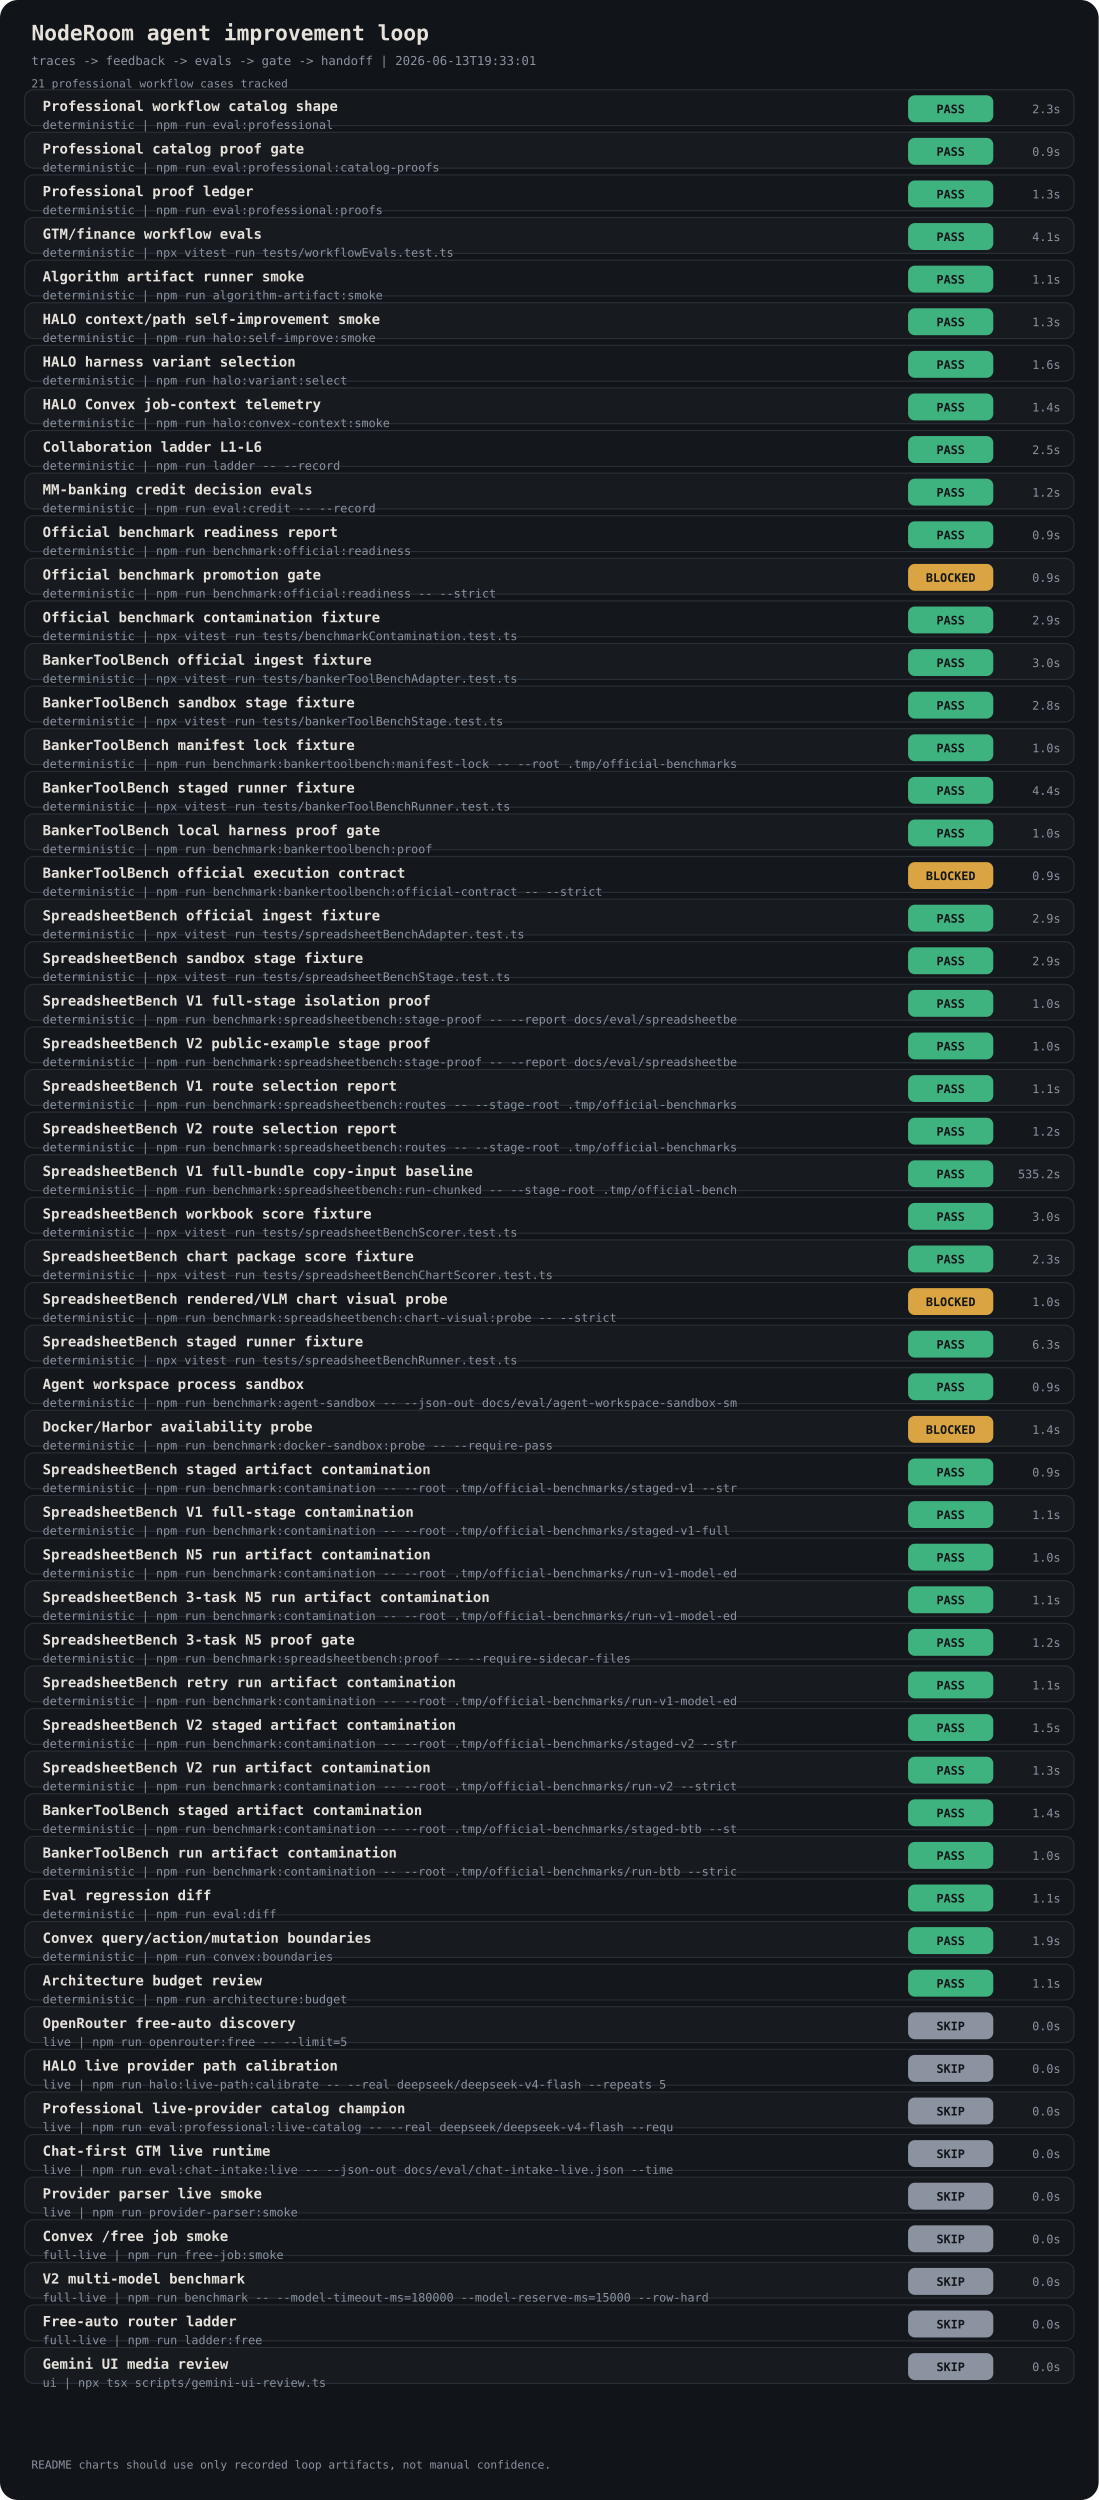
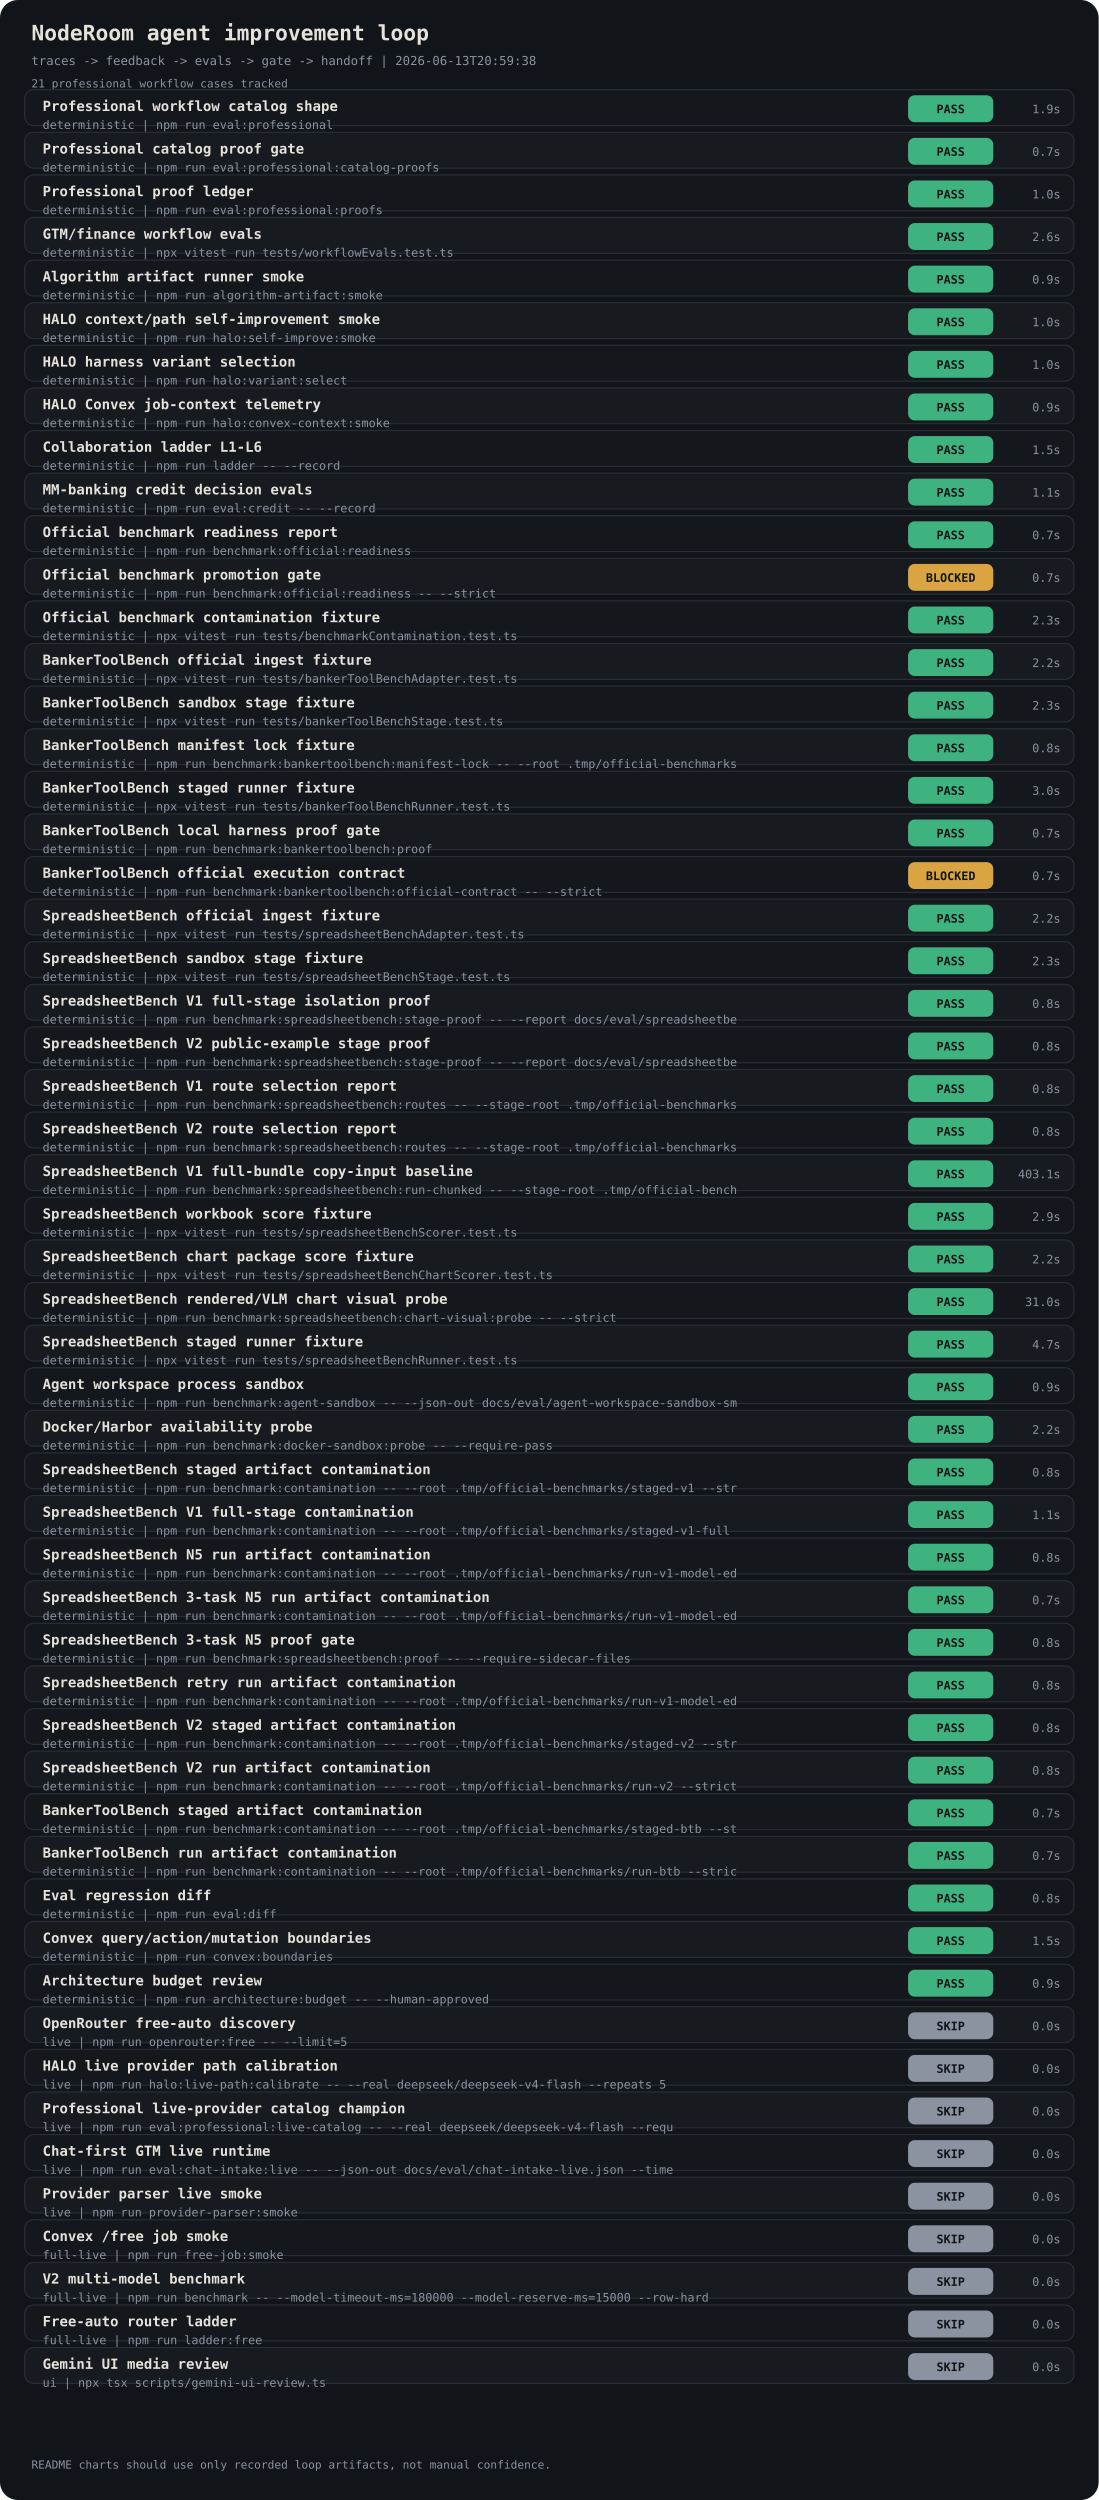
<svg xmlns="http://www.w3.org/2000/svg" width="980" height="2230" viewBox="0 0 980 2230" font-family="ui-monospace, 'JetBrains Mono', monospace">
  <rect width="980" height="2230" rx="16" fill="#111418" />
  <text x="28" y="36" fill="#E6E1DA" font-size="19" font-weight="700">NodeRoom agent improvement loop</text>
-   <text x="28" y="58" fill="#8B93A1" font-size="11">traces -&gt; feedback -&gt; evals -&gt; gate -&gt; handoff | 2026-06-13T19:33:01</text>
+   <text x="28" y="58" fill="#8B93A1" font-size="11">traces -&gt; feedback -&gt; evals -&gt; gate -&gt; handoff | 2026-06-13T20:59:38</text>
  <text x="28" y="78" fill="#8B93A1" font-size="10">21 professional workflow cases tracked</text>
  <rect x="22" y="80" width="936" height="32" rx="8" fill="#14181D" stroke="#2A2F37" />
  <text x="38" y="99" fill="#E6E1DA" font-size="12.5" font-weight="700">Professional workflow catalog shape</text>
  <text x="38" y="115" fill="#8B93A1" font-size="10.5">deterministic | npm run eval:professional</text>
  <rect x="810" y="85" width="76" height="24" rx="6" fill="#3FB37F" />
  <text x="848" y="101" fill="#111418" font-size="10.5" text-anchor="middle" font-weight="800">PASS</text>
-   <text x="946" y="101" fill="#8B93A1" font-size="10.5" text-anchor="end">2.3s</text>
+   <text x="946" y="101" fill="#8B93A1" font-size="10.5" text-anchor="end">1.9s</text>
  <rect x="22" y="118" width="936" height="32" rx="8" fill="#171B20" stroke="#2A2F37" />
  <text x="38" y="137" fill="#E6E1DA" font-size="12.5" font-weight="700">Professional catalog proof gate</text>
  <text x="38" y="153" fill="#8B93A1" font-size="10.5">deterministic | npm run eval:professional:catalog-proofs</text>
  <rect x="810" y="123" width="76" height="24" rx="6" fill="#3FB37F" />
  <text x="848" y="139" fill="#111418" font-size="10.5" text-anchor="middle" font-weight="800">PASS</text>
-   <text x="946" y="139" fill="#8B93A1" font-size="10.5" text-anchor="end">0.9s</text>
+   <text x="946" y="139" fill="#8B93A1" font-size="10.5" text-anchor="end">0.7s</text>
  <rect x="22" y="156" width="936" height="32" rx="8" fill="#14181D" stroke="#2A2F37" />
  <text x="38" y="175" fill="#E6E1DA" font-size="12.5" font-weight="700">Professional proof ledger</text>
  <text x="38" y="191" fill="#8B93A1" font-size="10.5">deterministic | npm run eval:professional:proofs</text>
  <rect x="810" y="161" width="76" height="24" rx="6" fill="#3FB37F" />
  <text x="848" y="177" fill="#111418" font-size="10.5" text-anchor="middle" font-weight="800">PASS</text>
-   <text x="946" y="177" fill="#8B93A1" font-size="10.5" text-anchor="end">1.3s</text>
+   <text x="946" y="177" fill="#8B93A1" font-size="10.5" text-anchor="end">1.0s</text>
  <rect x="22" y="194" width="936" height="32" rx="8" fill="#171B20" stroke="#2A2F37" />
  <text x="38" y="213" fill="#E6E1DA" font-size="12.5" font-weight="700">GTM/finance workflow evals</text>
  <text x="38" y="229" fill="#8B93A1" font-size="10.5">deterministic | npx vitest run tests/workflowEvals.test.ts</text>
  <rect x="810" y="199" width="76" height="24" rx="6" fill="#3FB37F" />
  <text x="848" y="215" fill="#111418" font-size="10.5" text-anchor="middle" font-weight="800">PASS</text>
-   <text x="946" y="215" fill="#8B93A1" font-size="10.5" text-anchor="end">4.1s</text>
+   <text x="946" y="215" fill="#8B93A1" font-size="10.5" text-anchor="end">2.6s</text>
  <rect x="22" y="232" width="936" height="32" rx="8" fill="#14181D" stroke="#2A2F37" />
  <text x="38" y="251" fill="#E6E1DA" font-size="12.5" font-weight="700">Algorithm artifact runner smoke</text>
  <text x="38" y="267" fill="#8B93A1" font-size="10.5">deterministic | npm run algorithm-artifact:smoke</text>
  <rect x="810" y="237" width="76" height="24" rx="6" fill="#3FB37F" />
  <text x="848" y="253" fill="#111418" font-size="10.5" text-anchor="middle" font-weight="800">PASS</text>
-   <text x="946" y="253" fill="#8B93A1" font-size="10.5" text-anchor="end">1.1s</text>
+   <text x="946" y="253" fill="#8B93A1" font-size="10.5" text-anchor="end">0.9s</text>
  <rect x="22" y="270" width="936" height="32" rx="8" fill="#171B20" stroke="#2A2F37" />
  <text x="38" y="289" fill="#E6E1DA" font-size="12.5" font-weight="700">HALO context/path self-improvement smoke</text>
  <text x="38" y="305" fill="#8B93A1" font-size="10.5">deterministic | npm run halo:self-improve:smoke</text>
  <rect x="810" y="275" width="76" height="24" rx="6" fill="#3FB37F" />
  <text x="848" y="291" fill="#111418" font-size="10.5" text-anchor="middle" font-weight="800">PASS</text>
-   <text x="946" y="291" fill="#8B93A1" font-size="10.5" text-anchor="end">1.3s</text>
+   <text x="946" y="291" fill="#8B93A1" font-size="10.5" text-anchor="end">1.0s</text>
  <rect x="22" y="308" width="936" height="32" rx="8" fill="#14181D" stroke="#2A2F37" />
  <text x="38" y="327" fill="#E6E1DA" font-size="12.5" font-weight="700">HALO harness variant selection</text>
  <text x="38" y="343" fill="#8B93A1" font-size="10.5">deterministic | npm run halo:variant:select</text>
  <rect x="810" y="313" width="76" height="24" rx="6" fill="#3FB37F" />
  <text x="848" y="329" fill="#111418" font-size="10.5" text-anchor="middle" font-weight="800">PASS</text>
-   <text x="946" y="329" fill="#8B93A1" font-size="10.5" text-anchor="end">1.6s</text>
+   <text x="946" y="329" fill="#8B93A1" font-size="10.5" text-anchor="end">1.0s</text>
  <rect x="22" y="346" width="936" height="32" rx="8" fill="#171B20" stroke="#2A2F37" />
  <text x="38" y="365" fill="#E6E1DA" font-size="12.5" font-weight="700">HALO Convex job-context telemetry</text>
  <text x="38" y="381" fill="#8B93A1" font-size="10.5">deterministic | npm run halo:convex-context:smoke</text>
  <rect x="810" y="351" width="76" height="24" rx="6" fill="#3FB37F" />
  <text x="848" y="367" fill="#111418" font-size="10.5" text-anchor="middle" font-weight="800">PASS</text>
-   <text x="946" y="367" fill="#8B93A1" font-size="10.5" text-anchor="end">1.4s</text>
+   <text x="946" y="367" fill="#8B93A1" font-size="10.5" text-anchor="end">0.9s</text>
  <rect x="22" y="384" width="936" height="32" rx="8" fill="#14181D" stroke="#2A2F37" />
  <text x="38" y="403" fill="#E6E1DA" font-size="12.5" font-weight="700">Collaboration ladder L1-L6</text>
  <text x="38" y="419" fill="#8B93A1" font-size="10.5">deterministic | npm run ladder -- --record</text>
  <rect x="810" y="389" width="76" height="24" rx="6" fill="#3FB37F" />
  <text x="848" y="405" fill="#111418" font-size="10.5" text-anchor="middle" font-weight="800">PASS</text>
-   <text x="946" y="405" fill="#8B93A1" font-size="10.5" text-anchor="end">2.5s</text>
+   <text x="946" y="405" fill="#8B93A1" font-size="10.5" text-anchor="end">1.5s</text>
  <rect x="22" y="422" width="936" height="32" rx="8" fill="#171B20" stroke="#2A2F37" />
  <text x="38" y="441" fill="#E6E1DA" font-size="12.5" font-weight="700">MM-banking credit decision evals</text>
  <text x="38" y="457" fill="#8B93A1" font-size="10.5">deterministic | npm run eval:credit -- --record</text>
  <rect x="810" y="427" width="76" height="24" rx="6" fill="#3FB37F" />
  <text x="848" y="443" fill="#111418" font-size="10.5" text-anchor="middle" font-weight="800">PASS</text>
-   <text x="946" y="443" fill="#8B93A1" font-size="10.5" text-anchor="end">1.2s</text>
+   <text x="946" y="443" fill="#8B93A1" font-size="10.5" text-anchor="end">1.1s</text>
  <rect x="22" y="460" width="936" height="32" rx="8" fill="#14181D" stroke="#2A2F37" />
  <text x="38" y="479" fill="#E6E1DA" font-size="12.5" font-weight="700">Official benchmark readiness report</text>
  <text x="38" y="495" fill="#8B93A1" font-size="10.5">deterministic | npm run benchmark:official:readiness</text>
  <rect x="810" y="465" width="76" height="24" rx="6" fill="#3FB37F" />
  <text x="848" y="481" fill="#111418" font-size="10.5" text-anchor="middle" font-weight="800">PASS</text>
-   <text x="946" y="481" fill="#8B93A1" font-size="10.5" text-anchor="end">0.9s</text>
+   <text x="946" y="481" fill="#8B93A1" font-size="10.5" text-anchor="end">0.7s</text>
  <rect x="22" y="498" width="936" height="32" rx="8" fill="#171B20" stroke="#2A2F37" />
  <text x="38" y="517" fill="#E6E1DA" font-size="12.5" font-weight="700">Official benchmark promotion gate</text>
  <text x="38" y="533" fill="#8B93A1" font-size="10.5">deterministic | npm run benchmark:official:readiness -- --strict</text>
  <rect x="810" y="503" width="76" height="24" rx="6" fill="#D9A441" />
  <text x="848" y="519" fill="#111418" font-size="10.5" text-anchor="middle" font-weight="800">BLOCKED</text>
-   <text x="946" y="519" fill="#8B93A1" font-size="10.5" text-anchor="end">0.9s</text>
+   <text x="946" y="519" fill="#8B93A1" font-size="10.5" text-anchor="end">0.7s</text>
  <rect x="22" y="536" width="936" height="32" rx="8" fill="#14181D" stroke="#2A2F37" />
  <text x="38" y="555" fill="#E6E1DA" font-size="12.5" font-weight="700">Official benchmark contamination fixture</text>
  <text x="38" y="571" fill="#8B93A1" font-size="10.5">deterministic | npx vitest run tests/benchmarkContamination.test.ts</text>
  <rect x="810" y="541" width="76" height="24" rx="6" fill="#3FB37F" />
  <text x="848" y="557" fill="#111418" font-size="10.5" text-anchor="middle" font-weight="800">PASS</text>
-   <text x="946" y="557" fill="#8B93A1" font-size="10.5" text-anchor="end">2.9s</text>
+   <text x="946" y="557" fill="#8B93A1" font-size="10.5" text-anchor="end">2.3s</text>
  <rect x="22" y="574" width="936" height="32" rx="8" fill="#171B20" stroke="#2A2F37" />
  <text x="38" y="593" fill="#E6E1DA" font-size="12.5" font-weight="700">BankerToolBench official ingest fixture</text>
  <text x="38" y="609" fill="#8B93A1" font-size="10.5">deterministic | npx vitest run tests/bankerToolBenchAdapter.test.ts</text>
  <rect x="810" y="579" width="76" height="24" rx="6" fill="#3FB37F" />
  <text x="848" y="595" fill="#111418" font-size="10.5" text-anchor="middle" font-weight="800">PASS</text>
-   <text x="946" y="595" fill="#8B93A1" font-size="10.5" text-anchor="end">3.0s</text>
+   <text x="946" y="595" fill="#8B93A1" font-size="10.5" text-anchor="end">2.2s</text>
  <rect x="22" y="612" width="936" height="32" rx="8" fill="#14181D" stroke="#2A2F37" />
  <text x="38" y="631" fill="#E6E1DA" font-size="12.5" font-weight="700">BankerToolBench sandbox stage fixture</text>
  <text x="38" y="647" fill="#8B93A1" font-size="10.5">deterministic | npx vitest run tests/bankerToolBenchStage.test.ts</text>
  <rect x="810" y="617" width="76" height="24" rx="6" fill="#3FB37F" />
  <text x="848" y="633" fill="#111418" font-size="10.5" text-anchor="middle" font-weight="800">PASS</text>
-   <text x="946" y="633" fill="#8B93A1" font-size="10.5" text-anchor="end">2.8s</text>
+   <text x="946" y="633" fill="#8B93A1" font-size="10.5" text-anchor="end">2.3s</text>
  <rect x="22" y="650" width="936" height="32" rx="8" fill="#171B20" stroke="#2A2F37" />
  <text x="38" y="669" fill="#E6E1DA" font-size="12.5" font-weight="700">BankerToolBench manifest lock fixture</text>
  <text x="38" y="685" fill="#8B93A1" font-size="10.5">deterministic | npm run benchmark:bankertoolbench:manifest-lock -- --root .tmp/official-benchmarks</text>
  <rect x="810" y="655" width="76" height="24" rx="6" fill="#3FB37F" />
  <text x="848" y="671" fill="#111418" font-size="10.5" text-anchor="middle" font-weight="800">PASS</text>
-   <text x="946" y="671" fill="#8B93A1" font-size="10.5" text-anchor="end">1.0s</text>
+   <text x="946" y="671" fill="#8B93A1" font-size="10.5" text-anchor="end">0.8s</text>
  <rect x="22" y="688" width="936" height="32" rx="8" fill="#14181D" stroke="#2A2F37" />
  <text x="38" y="707" fill="#E6E1DA" font-size="12.5" font-weight="700">BankerToolBench staged runner fixture</text>
  <text x="38" y="723" fill="#8B93A1" font-size="10.5">deterministic | npx vitest run tests/bankerToolBenchRunner.test.ts</text>
  <rect x="810" y="693" width="76" height="24" rx="6" fill="#3FB37F" />
  <text x="848" y="709" fill="#111418" font-size="10.5" text-anchor="middle" font-weight="800">PASS</text>
-   <text x="946" y="709" fill="#8B93A1" font-size="10.5" text-anchor="end">4.4s</text>
+   <text x="946" y="709" fill="#8B93A1" font-size="10.5" text-anchor="end">3.0s</text>
  <rect x="22" y="726" width="936" height="32" rx="8" fill="#171B20" stroke="#2A2F37" />
  <text x="38" y="745" fill="#E6E1DA" font-size="12.5" font-weight="700">BankerToolBench local harness proof gate</text>
  <text x="38" y="761" fill="#8B93A1" font-size="10.5">deterministic | npm run benchmark:bankertoolbench:proof</text>
  <rect x="810" y="731" width="76" height="24" rx="6" fill="#3FB37F" />
  <text x="848" y="747" fill="#111418" font-size="10.5" text-anchor="middle" font-weight="800">PASS</text>
-   <text x="946" y="747" fill="#8B93A1" font-size="10.5" text-anchor="end">1.0s</text>
+   <text x="946" y="747" fill="#8B93A1" font-size="10.5" text-anchor="end">0.7s</text>
  <rect x="22" y="764" width="936" height="32" rx="8" fill="#14181D" stroke="#2A2F37" />
  <text x="38" y="783" fill="#E6E1DA" font-size="12.5" font-weight="700">BankerToolBench official execution contract</text>
  <text x="38" y="799" fill="#8B93A1" font-size="10.5">deterministic | npm run benchmark:bankertoolbench:official-contract -- --strict</text>
  <rect x="810" y="769" width="76" height="24" rx="6" fill="#D9A441" />
  <text x="848" y="785" fill="#111418" font-size="10.5" text-anchor="middle" font-weight="800">BLOCKED</text>
-   <text x="946" y="785" fill="#8B93A1" font-size="10.5" text-anchor="end">0.9s</text>
+   <text x="946" y="785" fill="#8B93A1" font-size="10.5" text-anchor="end">0.7s</text>
  <rect x="22" y="802" width="936" height="32" rx="8" fill="#171B20" stroke="#2A2F37" />
  <text x="38" y="821" fill="#E6E1DA" font-size="12.5" font-weight="700">SpreadsheetBench official ingest fixture</text>
  <text x="38" y="837" fill="#8B93A1" font-size="10.5">deterministic | npx vitest run tests/spreadsheetBenchAdapter.test.ts</text>
  <rect x="810" y="807" width="76" height="24" rx="6" fill="#3FB37F" />
  <text x="848" y="823" fill="#111418" font-size="10.5" text-anchor="middle" font-weight="800">PASS</text>
-   <text x="946" y="823" fill="#8B93A1" font-size="10.5" text-anchor="end">2.9s</text>
+   <text x="946" y="823" fill="#8B93A1" font-size="10.5" text-anchor="end">2.2s</text>
  <rect x="22" y="840" width="936" height="32" rx="8" fill="#14181D" stroke="#2A2F37" />
  <text x="38" y="859" fill="#E6E1DA" font-size="12.5" font-weight="700">SpreadsheetBench sandbox stage fixture</text>
  <text x="38" y="875" fill="#8B93A1" font-size="10.5">deterministic | npx vitest run tests/spreadsheetBenchStage.test.ts</text>
  <rect x="810" y="845" width="76" height="24" rx="6" fill="#3FB37F" />
  <text x="848" y="861" fill="#111418" font-size="10.5" text-anchor="middle" font-weight="800">PASS</text>
-   <text x="946" y="861" fill="#8B93A1" font-size="10.5" text-anchor="end">2.9s</text>
+   <text x="946" y="861" fill="#8B93A1" font-size="10.5" text-anchor="end">2.3s</text>
  <rect x="22" y="878" width="936" height="32" rx="8" fill="#171B20" stroke="#2A2F37" />
  <text x="38" y="897" fill="#E6E1DA" font-size="12.5" font-weight="700">SpreadsheetBench V1 full-stage isolation proof</text>
  <text x="38" y="913" fill="#8B93A1" font-size="10.5">deterministic | npm run benchmark:spreadsheetbench:stage-proof -- --report docs/eval/spreadsheetbe</text>
  <rect x="810" y="883" width="76" height="24" rx="6" fill="#3FB37F" />
  <text x="848" y="899" fill="#111418" font-size="10.5" text-anchor="middle" font-weight="800">PASS</text>
-   <text x="946" y="899" fill="#8B93A1" font-size="10.5" text-anchor="end">1.0s</text>
+   <text x="946" y="899" fill="#8B93A1" font-size="10.5" text-anchor="end">0.8s</text>
  <rect x="22" y="916" width="936" height="32" rx="8" fill="#14181D" stroke="#2A2F37" />
  <text x="38" y="935" fill="#E6E1DA" font-size="12.5" font-weight="700">SpreadsheetBench V2 public-example stage proof</text>
  <text x="38" y="951" fill="#8B93A1" font-size="10.5">deterministic | npm run benchmark:spreadsheetbench:stage-proof -- --report docs/eval/spreadsheetbe</text>
  <rect x="810" y="921" width="76" height="24" rx="6" fill="#3FB37F" />
  <text x="848" y="937" fill="#111418" font-size="10.5" text-anchor="middle" font-weight="800">PASS</text>
-   <text x="946" y="937" fill="#8B93A1" font-size="10.5" text-anchor="end">1.0s</text>
+   <text x="946" y="937" fill="#8B93A1" font-size="10.5" text-anchor="end">0.8s</text>
  <rect x="22" y="954" width="936" height="32" rx="8" fill="#171B20" stroke="#2A2F37" />
  <text x="38" y="973" fill="#E6E1DA" font-size="12.5" font-weight="700">SpreadsheetBench V1 route selection report</text>
  <text x="38" y="989" fill="#8B93A1" font-size="10.5">deterministic | npm run benchmark:spreadsheetbench:routes -- --stage-root .tmp/official-benchmarks</text>
  <rect x="810" y="959" width="76" height="24" rx="6" fill="#3FB37F" />
  <text x="848" y="975" fill="#111418" font-size="10.5" text-anchor="middle" font-weight="800">PASS</text>
-   <text x="946" y="975" fill="#8B93A1" font-size="10.5" text-anchor="end">1.1s</text>
+   <text x="946" y="975" fill="#8B93A1" font-size="10.5" text-anchor="end">0.8s</text>
  <rect x="22" y="992" width="936" height="32" rx="8" fill="#14181D" stroke="#2A2F37" />
  <text x="38" y="1011" fill="#E6E1DA" font-size="12.5" font-weight="700">SpreadsheetBench V2 route selection report</text>
  <text x="38" y="1027" fill="#8B93A1" font-size="10.5">deterministic | npm run benchmark:spreadsheetbench:routes -- --stage-root .tmp/official-benchmarks</text>
  <rect x="810" y="997" width="76" height="24" rx="6" fill="#3FB37F" />
  <text x="848" y="1013" fill="#111418" font-size="10.5" text-anchor="middle" font-weight="800">PASS</text>
-   <text x="946" y="1013" fill="#8B93A1" font-size="10.5" text-anchor="end">1.2s</text>
+   <text x="946" y="1013" fill="#8B93A1" font-size="10.5" text-anchor="end">0.8s</text>
  <rect x="22" y="1030" width="936" height="32" rx="8" fill="#171B20" stroke="#2A2F37" />
  <text x="38" y="1049" fill="#E6E1DA" font-size="12.5" font-weight="700">SpreadsheetBench V1 full-bundle copy-input baseline</text>
  <text x="38" y="1065" fill="#8B93A1" font-size="10.5">deterministic | npm run benchmark:spreadsheetbench:run-chunked -- --stage-root .tmp/official-bench</text>
  <rect x="810" y="1035" width="76" height="24" rx="6" fill="#3FB37F" />
  <text x="848" y="1051" fill="#111418" font-size="10.5" text-anchor="middle" font-weight="800">PASS</text>
-   <text x="946" y="1051" fill="#8B93A1" font-size="10.5" text-anchor="end">535.2s</text>
+   <text x="946" y="1051" fill="#8B93A1" font-size="10.5" text-anchor="end">403.1s</text>
  <rect x="22" y="1068" width="936" height="32" rx="8" fill="#14181D" stroke="#2A2F37" />
  <text x="38" y="1087" fill="#E6E1DA" font-size="12.5" font-weight="700">SpreadsheetBench workbook score fixture</text>
  <text x="38" y="1103" fill="#8B93A1" font-size="10.5">deterministic | npx vitest run tests/spreadsheetBenchScorer.test.ts</text>
  <rect x="810" y="1073" width="76" height="24" rx="6" fill="#3FB37F" />
  <text x="848" y="1089" fill="#111418" font-size="10.5" text-anchor="middle" font-weight="800">PASS</text>
-   <text x="946" y="1089" fill="#8B93A1" font-size="10.5" text-anchor="end">3.0s</text>
+   <text x="946" y="1089" fill="#8B93A1" font-size="10.5" text-anchor="end">2.9s</text>
  <rect x="22" y="1106" width="936" height="32" rx="8" fill="#171B20" stroke="#2A2F37" />
  <text x="38" y="1125" fill="#E6E1DA" font-size="12.5" font-weight="700">SpreadsheetBench chart package score fixture</text>
  <text x="38" y="1141" fill="#8B93A1" font-size="10.5">deterministic | npx vitest run tests/spreadsheetBenchChartScorer.test.ts</text>
  <rect x="810" y="1111" width="76" height="24" rx="6" fill="#3FB37F" />
  <text x="848" y="1127" fill="#111418" font-size="10.5" text-anchor="middle" font-weight="800">PASS</text>
-   <text x="946" y="1127" fill="#8B93A1" font-size="10.5" text-anchor="end">2.3s</text>
+   <text x="946" y="1127" fill="#8B93A1" font-size="10.5" text-anchor="end">2.2s</text>
  <rect x="22" y="1144" width="936" height="32" rx="8" fill="#14181D" stroke="#2A2F37" />
  <text x="38" y="1163" fill="#E6E1DA" font-size="12.5" font-weight="700">SpreadsheetBench rendered/VLM chart visual probe</text>
  <text x="38" y="1179" fill="#8B93A1" font-size="10.5">deterministic | npm run benchmark:spreadsheetbench:chart-visual:probe -- --strict</text>
-   <rect x="810" y="1149" width="76" height="24" rx="6" fill="#D9A441" />
-   <text x="848" y="1165" fill="#111418" font-size="10.5" text-anchor="middle" font-weight="800">BLOCKED</text>
-   <text x="946" y="1165" fill="#8B93A1" font-size="10.5" text-anchor="end">1.0s</text>
+   <rect x="810" y="1149" width="76" height="24" rx="6" fill="#3FB37F" />
+   <text x="848" y="1165" fill="#111418" font-size="10.5" text-anchor="middle" font-weight="800">PASS</text>
+   <text x="946" y="1165" fill="#8B93A1" font-size="10.5" text-anchor="end">31.0s</text>
  <rect x="22" y="1182" width="936" height="32" rx="8" fill="#171B20" stroke="#2A2F37" />
  <text x="38" y="1201" fill="#E6E1DA" font-size="12.5" font-weight="700">SpreadsheetBench staged runner fixture</text>
  <text x="38" y="1217" fill="#8B93A1" font-size="10.5">deterministic | npx vitest run tests/spreadsheetBenchRunner.test.ts</text>
  <rect x="810" y="1187" width="76" height="24" rx="6" fill="#3FB37F" />
  <text x="848" y="1203" fill="#111418" font-size="10.5" text-anchor="middle" font-weight="800">PASS</text>
-   <text x="946" y="1203" fill="#8B93A1" font-size="10.5" text-anchor="end">6.3s</text>
+   <text x="946" y="1203" fill="#8B93A1" font-size="10.5" text-anchor="end">4.7s</text>
  <rect x="22" y="1220" width="936" height="32" rx="8" fill="#14181D" stroke="#2A2F37" />
  <text x="38" y="1239" fill="#E6E1DA" font-size="12.5" font-weight="700">Agent workspace process sandbox</text>
  <text x="38" y="1255" fill="#8B93A1" font-size="10.5">deterministic | npm run benchmark:agent-sandbox -- --json-out docs/eval/agent-workspace-sandbox-sm</text>
  <rect x="810" y="1225" width="76" height="24" rx="6" fill="#3FB37F" />
  <text x="848" y="1241" fill="#111418" font-size="10.5" text-anchor="middle" font-weight="800">PASS</text>
  <text x="946" y="1241" fill="#8B93A1" font-size="10.5" text-anchor="end">0.9s</text>
  <rect x="22" y="1258" width="936" height="32" rx="8" fill="#171B20" stroke="#2A2F37" />
  <text x="38" y="1277" fill="#E6E1DA" font-size="12.5" font-weight="700">Docker/Harbor availability probe</text>
  <text x="38" y="1293" fill="#8B93A1" font-size="10.5">deterministic | npm run benchmark:docker-sandbox:probe -- --require-pass</text>
-   <rect x="810" y="1263" width="76" height="24" rx="6" fill="#D9A441" />
-   <text x="848" y="1279" fill="#111418" font-size="10.5" text-anchor="middle" font-weight="800">BLOCKED</text>
-   <text x="946" y="1279" fill="#8B93A1" font-size="10.5" text-anchor="end">1.4s</text>
+   <rect x="810" y="1263" width="76" height="24" rx="6" fill="#3FB37F" />
+   <text x="848" y="1279" fill="#111418" font-size="10.5" text-anchor="middle" font-weight="800">PASS</text>
+   <text x="946" y="1279" fill="#8B93A1" font-size="10.5" text-anchor="end">2.2s</text>
  <rect x="22" y="1296" width="936" height="32" rx="8" fill="#14181D" stroke="#2A2F37" />
  <text x="38" y="1315" fill="#E6E1DA" font-size="12.5" font-weight="700">SpreadsheetBench staged artifact contamination</text>
  <text x="38" y="1331" fill="#8B93A1" font-size="10.5">deterministic | npm run benchmark:contamination -- --root .tmp/official-benchmarks/staged-v1 --str</text>
  <rect x="810" y="1301" width="76" height="24" rx="6" fill="#3FB37F" />
  <text x="848" y="1317" fill="#111418" font-size="10.5" text-anchor="middle" font-weight="800">PASS</text>
-   <text x="946" y="1317" fill="#8B93A1" font-size="10.5" text-anchor="end">0.9s</text>
+   <text x="946" y="1317" fill="#8B93A1" font-size="10.5" text-anchor="end">0.8s</text>
  <rect x="22" y="1334" width="936" height="32" rx="8" fill="#171B20" stroke="#2A2F37" />
  <text x="38" y="1353" fill="#E6E1DA" font-size="12.5" font-weight="700">SpreadsheetBench V1 full-stage contamination</text>
  <text x="38" y="1369" fill="#8B93A1" font-size="10.5">deterministic | npm run benchmark:contamination -- --root .tmp/official-benchmarks/staged-v1-full </text>
  <rect x="810" y="1339" width="76" height="24" rx="6" fill="#3FB37F" />
  <text x="848" y="1355" fill="#111418" font-size="10.5" text-anchor="middle" font-weight="800">PASS</text>
  <text x="946" y="1355" fill="#8B93A1" font-size="10.5" text-anchor="end">1.1s</text>
  <rect x="22" y="1372" width="936" height="32" rx="8" fill="#14181D" stroke="#2A2F37" />
  <text x="38" y="1391" fill="#E6E1DA" font-size="12.5" font-weight="700">SpreadsheetBench N5 run artifact contamination</text>
  <text x="38" y="1407" fill="#8B93A1" font-size="10.5">deterministic | npm run benchmark:contamination -- --root .tmp/official-benchmarks/run-v1-model-ed</text>
  <rect x="810" y="1377" width="76" height="24" rx="6" fill="#3FB37F" />
  <text x="848" y="1393" fill="#111418" font-size="10.5" text-anchor="middle" font-weight="800">PASS</text>
-   <text x="946" y="1393" fill="#8B93A1" font-size="10.5" text-anchor="end">1.0s</text>
+   <text x="946" y="1393" fill="#8B93A1" font-size="10.5" text-anchor="end">0.8s</text>
  <rect x="22" y="1410" width="936" height="32" rx="8" fill="#171B20" stroke="#2A2F37" />
  <text x="38" y="1429" fill="#E6E1DA" font-size="12.5" font-weight="700">SpreadsheetBench 3-task N5 run artifact contamination</text>
  <text x="38" y="1445" fill="#8B93A1" font-size="10.5">deterministic | npm run benchmark:contamination -- --root .tmp/official-benchmarks/run-v1-model-ed</text>
  <rect x="810" y="1415" width="76" height="24" rx="6" fill="#3FB37F" />
  <text x="848" y="1431" fill="#111418" font-size="10.5" text-anchor="middle" font-weight="800">PASS</text>
-   <text x="946" y="1431" fill="#8B93A1" font-size="10.5" text-anchor="end">1.1s</text>
+   <text x="946" y="1431" fill="#8B93A1" font-size="10.5" text-anchor="end">0.7s</text>
  <rect x="22" y="1448" width="936" height="32" rx="8" fill="#14181D" stroke="#2A2F37" />
  <text x="38" y="1467" fill="#E6E1DA" font-size="12.5" font-weight="700">SpreadsheetBench 3-task N5 proof gate</text>
  <text x="38" y="1483" fill="#8B93A1" font-size="10.5">deterministic | npm run benchmark:spreadsheetbench:proof -- --require-sidecar-files</text>
  <rect x="810" y="1453" width="76" height="24" rx="6" fill="#3FB37F" />
  <text x="848" y="1469" fill="#111418" font-size="10.5" text-anchor="middle" font-weight="800">PASS</text>
-   <text x="946" y="1469" fill="#8B93A1" font-size="10.5" text-anchor="end">1.2s</text>
+   <text x="946" y="1469" fill="#8B93A1" font-size="10.5" text-anchor="end">0.8s</text>
  <rect x="22" y="1486" width="936" height="32" rx="8" fill="#171B20" stroke="#2A2F37" />
  <text x="38" y="1505" fill="#E6E1DA" font-size="12.5" font-weight="700">SpreadsheetBench retry run artifact contamination</text>
  <text x="38" y="1521" fill="#8B93A1" font-size="10.5">deterministic | npm run benchmark:contamination -- --root .tmp/official-benchmarks/run-v1-model-ed</text>
  <rect x="810" y="1491" width="76" height="24" rx="6" fill="#3FB37F" />
  <text x="848" y="1507" fill="#111418" font-size="10.5" text-anchor="middle" font-weight="800">PASS</text>
-   <text x="946" y="1507" fill="#8B93A1" font-size="10.5" text-anchor="end">1.1s</text>
+   <text x="946" y="1507" fill="#8B93A1" font-size="10.5" text-anchor="end">0.8s</text>
  <rect x="22" y="1524" width="936" height="32" rx="8" fill="#14181D" stroke="#2A2F37" />
  <text x="38" y="1543" fill="#E6E1DA" font-size="12.5" font-weight="700">SpreadsheetBench V2 staged artifact contamination</text>
  <text x="38" y="1559" fill="#8B93A1" font-size="10.5">deterministic | npm run benchmark:contamination -- --root .tmp/official-benchmarks/staged-v2 --str</text>
  <rect x="810" y="1529" width="76" height="24" rx="6" fill="#3FB37F" />
  <text x="848" y="1545" fill="#111418" font-size="10.5" text-anchor="middle" font-weight="800">PASS</text>
-   <text x="946" y="1545" fill="#8B93A1" font-size="10.5" text-anchor="end">1.5s</text>
+   <text x="946" y="1545" fill="#8B93A1" font-size="10.5" text-anchor="end">0.8s</text>
  <rect x="22" y="1562" width="936" height="32" rx="8" fill="#171B20" stroke="#2A2F37" />
  <text x="38" y="1581" fill="#E6E1DA" font-size="12.5" font-weight="700">SpreadsheetBench V2 run artifact contamination</text>
  <text x="38" y="1597" fill="#8B93A1" font-size="10.5">deterministic | npm run benchmark:contamination -- --root .tmp/official-benchmarks/run-v2 --strict</text>
  <rect x="810" y="1567" width="76" height="24" rx="6" fill="#3FB37F" />
  <text x="848" y="1583" fill="#111418" font-size="10.5" text-anchor="middle" font-weight="800">PASS</text>
-   <text x="946" y="1583" fill="#8B93A1" font-size="10.5" text-anchor="end">1.3s</text>
+   <text x="946" y="1583" fill="#8B93A1" font-size="10.5" text-anchor="end">0.8s</text>
  <rect x="22" y="1600" width="936" height="32" rx="8" fill="#14181D" stroke="#2A2F37" />
  <text x="38" y="1619" fill="#E6E1DA" font-size="12.5" font-weight="700">BankerToolBench staged artifact contamination</text>
  <text x="38" y="1635" fill="#8B93A1" font-size="10.5">deterministic | npm run benchmark:contamination -- --root .tmp/official-benchmarks/staged-btb --st</text>
  <rect x="810" y="1605" width="76" height="24" rx="6" fill="#3FB37F" />
  <text x="848" y="1621" fill="#111418" font-size="10.5" text-anchor="middle" font-weight="800">PASS</text>
-   <text x="946" y="1621" fill="#8B93A1" font-size="10.5" text-anchor="end">1.4s</text>
+   <text x="946" y="1621" fill="#8B93A1" font-size="10.5" text-anchor="end">0.7s</text>
  <rect x="22" y="1638" width="936" height="32" rx="8" fill="#171B20" stroke="#2A2F37" />
  <text x="38" y="1657" fill="#E6E1DA" font-size="12.5" font-weight="700">BankerToolBench run artifact contamination</text>
  <text x="38" y="1673" fill="#8B93A1" font-size="10.5">deterministic | npm run benchmark:contamination -- --root .tmp/official-benchmarks/run-btb --stric</text>
  <rect x="810" y="1643" width="76" height="24" rx="6" fill="#3FB37F" />
  <text x="848" y="1659" fill="#111418" font-size="10.5" text-anchor="middle" font-weight="800">PASS</text>
-   <text x="946" y="1659" fill="#8B93A1" font-size="10.5" text-anchor="end">1.0s</text>
+   <text x="946" y="1659" fill="#8B93A1" font-size="10.5" text-anchor="end">0.7s</text>
  <rect x="22" y="1676" width="936" height="32" rx="8" fill="#14181D" stroke="#2A2F37" />
  <text x="38" y="1695" fill="#E6E1DA" font-size="12.5" font-weight="700">Eval regression diff</text>
  <text x="38" y="1711" fill="#8B93A1" font-size="10.5">deterministic | npm run eval:diff</text>
  <rect x="810" y="1681" width="76" height="24" rx="6" fill="#3FB37F" />
  <text x="848" y="1697" fill="#111418" font-size="10.5" text-anchor="middle" font-weight="800">PASS</text>
-   <text x="946" y="1697" fill="#8B93A1" font-size="10.5" text-anchor="end">1.1s</text>
+   <text x="946" y="1697" fill="#8B93A1" font-size="10.5" text-anchor="end">0.8s</text>
  <rect x="22" y="1714" width="936" height="32" rx="8" fill="#171B20" stroke="#2A2F37" />
  <text x="38" y="1733" fill="#E6E1DA" font-size="12.5" font-weight="700">Convex query/action/mutation boundaries</text>
  <text x="38" y="1749" fill="#8B93A1" font-size="10.5">deterministic | npm run convex:boundaries</text>
  <rect x="810" y="1719" width="76" height="24" rx="6" fill="#3FB37F" />
  <text x="848" y="1735" fill="#111418" font-size="10.5" text-anchor="middle" font-weight="800">PASS</text>
-   <text x="946" y="1735" fill="#8B93A1" font-size="10.5" text-anchor="end">1.9s</text>
+   <text x="946" y="1735" fill="#8B93A1" font-size="10.5" text-anchor="end">1.5s</text>
  <rect x="22" y="1752" width="936" height="32" rx="8" fill="#14181D" stroke="#2A2F37" />
  <text x="38" y="1771" fill="#E6E1DA" font-size="12.5" font-weight="700">Architecture budget review</text>
-   <text x="38" y="1787" fill="#8B93A1" font-size="10.5">deterministic | npm run architecture:budget</text>
+   <text x="38" y="1787" fill="#8B93A1" font-size="10.5">deterministic | npm run architecture:budget -- --human-approved</text>
  <rect x="810" y="1757" width="76" height="24" rx="6" fill="#3FB37F" />
  <text x="848" y="1773" fill="#111418" font-size="10.5" text-anchor="middle" font-weight="800">PASS</text>
-   <text x="946" y="1773" fill="#8B93A1" font-size="10.5" text-anchor="end">1.1s</text>
+   <text x="946" y="1773" fill="#8B93A1" font-size="10.5" text-anchor="end">0.9s</text>
  <rect x="22" y="1790" width="936" height="32" rx="8" fill="#171B20" stroke="#2A2F37" />
  <text x="38" y="1809" fill="#E6E1DA" font-size="12.5" font-weight="700">OpenRouter free-auto discovery</text>
  <text x="38" y="1825" fill="#8B93A1" font-size="10.5">live | npm run openrouter:free -- --limit=5</text>
  <rect x="810" y="1795" width="76" height="24" rx="6" fill="#8B93A1" />
  <text x="848" y="1811" fill="#111418" font-size="10.5" text-anchor="middle" font-weight="800">SKIP</text>
  <text x="946" y="1811" fill="#8B93A1" font-size="10.5" text-anchor="end">0.0s</text>
  <rect x="22" y="1828" width="936" height="32" rx="8" fill="#14181D" stroke="#2A2F37" />
  <text x="38" y="1847" fill="#E6E1DA" font-size="12.5" font-weight="700">HALO live provider path calibration</text>
  <text x="38" y="1863" fill="#8B93A1" font-size="10.5">live | npm run halo:live-path:calibrate -- --real deepseek/deepseek-v4-flash --repeats 5</text>
  <rect x="810" y="1833" width="76" height="24" rx="6" fill="#8B93A1" />
  <text x="848" y="1849" fill="#111418" font-size="10.5" text-anchor="middle" font-weight="800">SKIP</text>
  <text x="946" y="1849" fill="#8B93A1" font-size="10.5" text-anchor="end">0.0s</text>
  <rect x="22" y="1866" width="936" height="32" rx="8" fill="#171B20" stroke="#2A2F37" />
  <text x="38" y="1885" fill="#E6E1DA" font-size="12.5" font-weight="700">Professional live-provider catalog champion</text>
  <text x="38" y="1901" fill="#8B93A1" font-size="10.5">live | npm run eval:professional:live-catalog -- --real deepseek/deepseek-v4-flash --requ</text>
  <rect x="810" y="1871" width="76" height="24" rx="6" fill="#8B93A1" />
  <text x="848" y="1887" fill="#111418" font-size="10.5" text-anchor="middle" font-weight="800">SKIP</text>
  <text x="946" y="1887" fill="#8B93A1" font-size="10.5" text-anchor="end">0.0s</text>
  <rect x="22" y="1904" width="936" height="32" rx="8" fill="#14181D" stroke="#2A2F37" />
  <text x="38" y="1923" fill="#E6E1DA" font-size="12.5" font-weight="700">Chat-first GTM live runtime</text>
  <text x="38" y="1939" fill="#8B93A1" font-size="10.5">live | npm run eval:chat-intake:live -- --json-out docs/eval/chat-intake-live.json --time</text>
  <rect x="810" y="1909" width="76" height="24" rx="6" fill="#8B93A1" />
  <text x="848" y="1925" fill="#111418" font-size="10.5" text-anchor="middle" font-weight="800">SKIP</text>
  <text x="946" y="1925" fill="#8B93A1" font-size="10.5" text-anchor="end">0.0s</text>
  <rect x="22" y="1942" width="936" height="32" rx="8" fill="#171B20" stroke="#2A2F37" />
  <text x="38" y="1961" fill="#E6E1DA" font-size="12.5" font-weight="700">Provider parser live smoke</text>
  <text x="38" y="1977" fill="#8B93A1" font-size="10.5">live | npm run provider-parser:smoke</text>
  <rect x="810" y="1947" width="76" height="24" rx="6" fill="#8B93A1" />
  <text x="848" y="1963" fill="#111418" font-size="10.5" text-anchor="middle" font-weight="800">SKIP</text>
  <text x="946" y="1963" fill="#8B93A1" font-size="10.5" text-anchor="end">0.0s</text>
  <rect x="22" y="1980" width="936" height="32" rx="8" fill="#14181D" stroke="#2A2F37" />
  <text x="38" y="1999" fill="#E6E1DA" font-size="12.5" font-weight="700">Convex /free job smoke</text>
  <text x="38" y="2015" fill="#8B93A1" font-size="10.5">full-live | npm run free-job:smoke</text>
  <rect x="810" y="1985" width="76" height="24" rx="6" fill="#8B93A1" />
  <text x="848" y="2001" fill="#111418" font-size="10.5" text-anchor="middle" font-weight="800">SKIP</text>
  <text x="946" y="2001" fill="#8B93A1" font-size="10.5" text-anchor="end">0.0s</text>
  <rect x="22" y="2018" width="936" height="32" rx="8" fill="#171B20" stroke="#2A2F37" />
  <text x="38" y="2037" fill="#E6E1DA" font-size="12.5" font-weight="700">V2 multi-model benchmark</text>
  <text x="38" y="2053" fill="#8B93A1" font-size="10.5">full-live | npm run benchmark -- --model-timeout-ms=180000 --model-reserve-ms=15000 --row-hard</text>
  <rect x="810" y="2023" width="76" height="24" rx="6" fill="#8B93A1" />
  <text x="848" y="2039" fill="#111418" font-size="10.5" text-anchor="middle" font-weight="800">SKIP</text>
  <text x="946" y="2039" fill="#8B93A1" font-size="10.5" text-anchor="end">0.0s</text>
  <rect x="22" y="2056" width="936" height="32" rx="8" fill="#14181D" stroke="#2A2F37" />
  <text x="38" y="2075" fill="#E6E1DA" font-size="12.5" font-weight="700">Free-auto router ladder</text>
  <text x="38" y="2091" fill="#8B93A1" font-size="10.5">full-live | npm run ladder:free</text>
  <rect x="810" y="2061" width="76" height="24" rx="6" fill="#8B93A1" />
  <text x="848" y="2077" fill="#111418" font-size="10.5" text-anchor="middle" font-weight="800">SKIP</text>
  <text x="946" y="2077" fill="#8B93A1" font-size="10.5" text-anchor="end">0.0s</text>
  <rect x="22" y="2094" width="936" height="32" rx="8" fill="#171B20" stroke="#2A2F37" />
  <text x="38" y="2113" fill="#E6E1DA" font-size="12.5" font-weight="700">Gemini UI media review</text>
  <text x="38" y="2129" fill="#8B93A1" font-size="10.5">ui | npx tsx scripts/gemini-ui-review.ts</text>
  <rect x="810" y="2099" width="76" height="24" rx="6" fill="#8B93A1" />
  <text x="848" y="2115" fill="#111418" font-size="10.5" text-anchor="middle" font-weight="800">SKIP</text>
  <text x="946" y="2115" fill="#8B93A1" font-size="10.5" text-anchor="end">0.0s</text>
  <text x="28" y="2202" fill="#8B93A1" font-size="10">README charts should use only recorded loop artifacts, not manual confidence.</text>
</svg>
